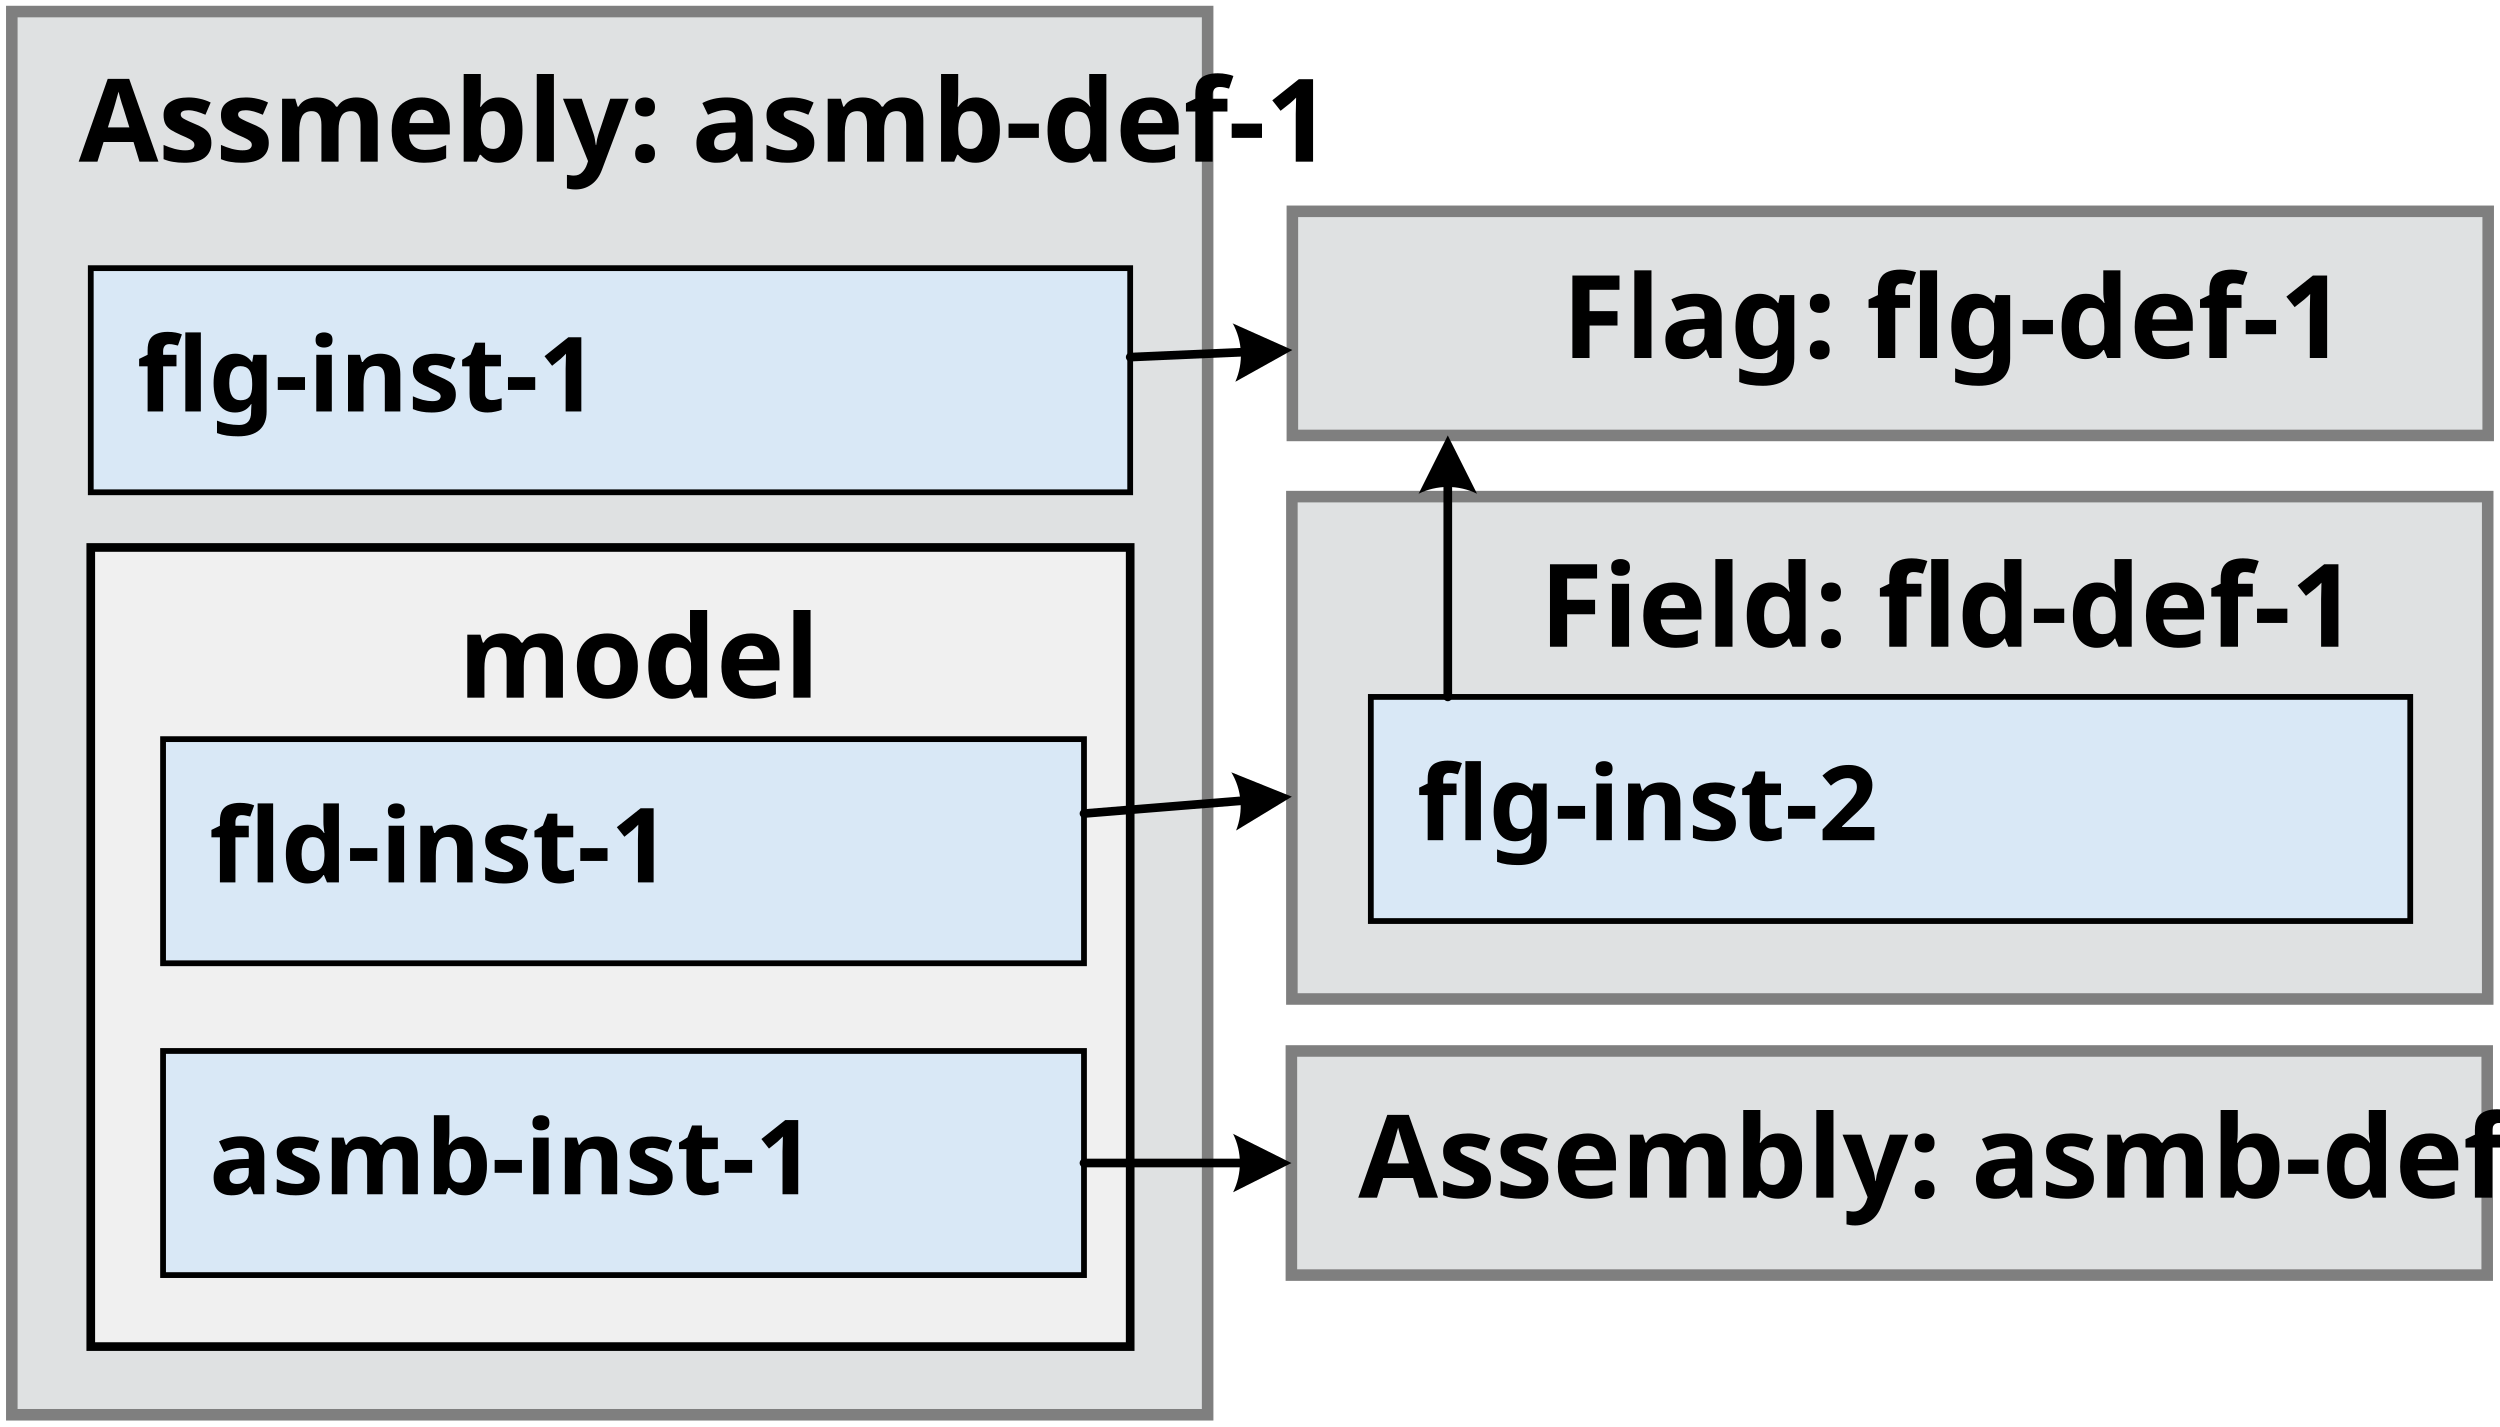
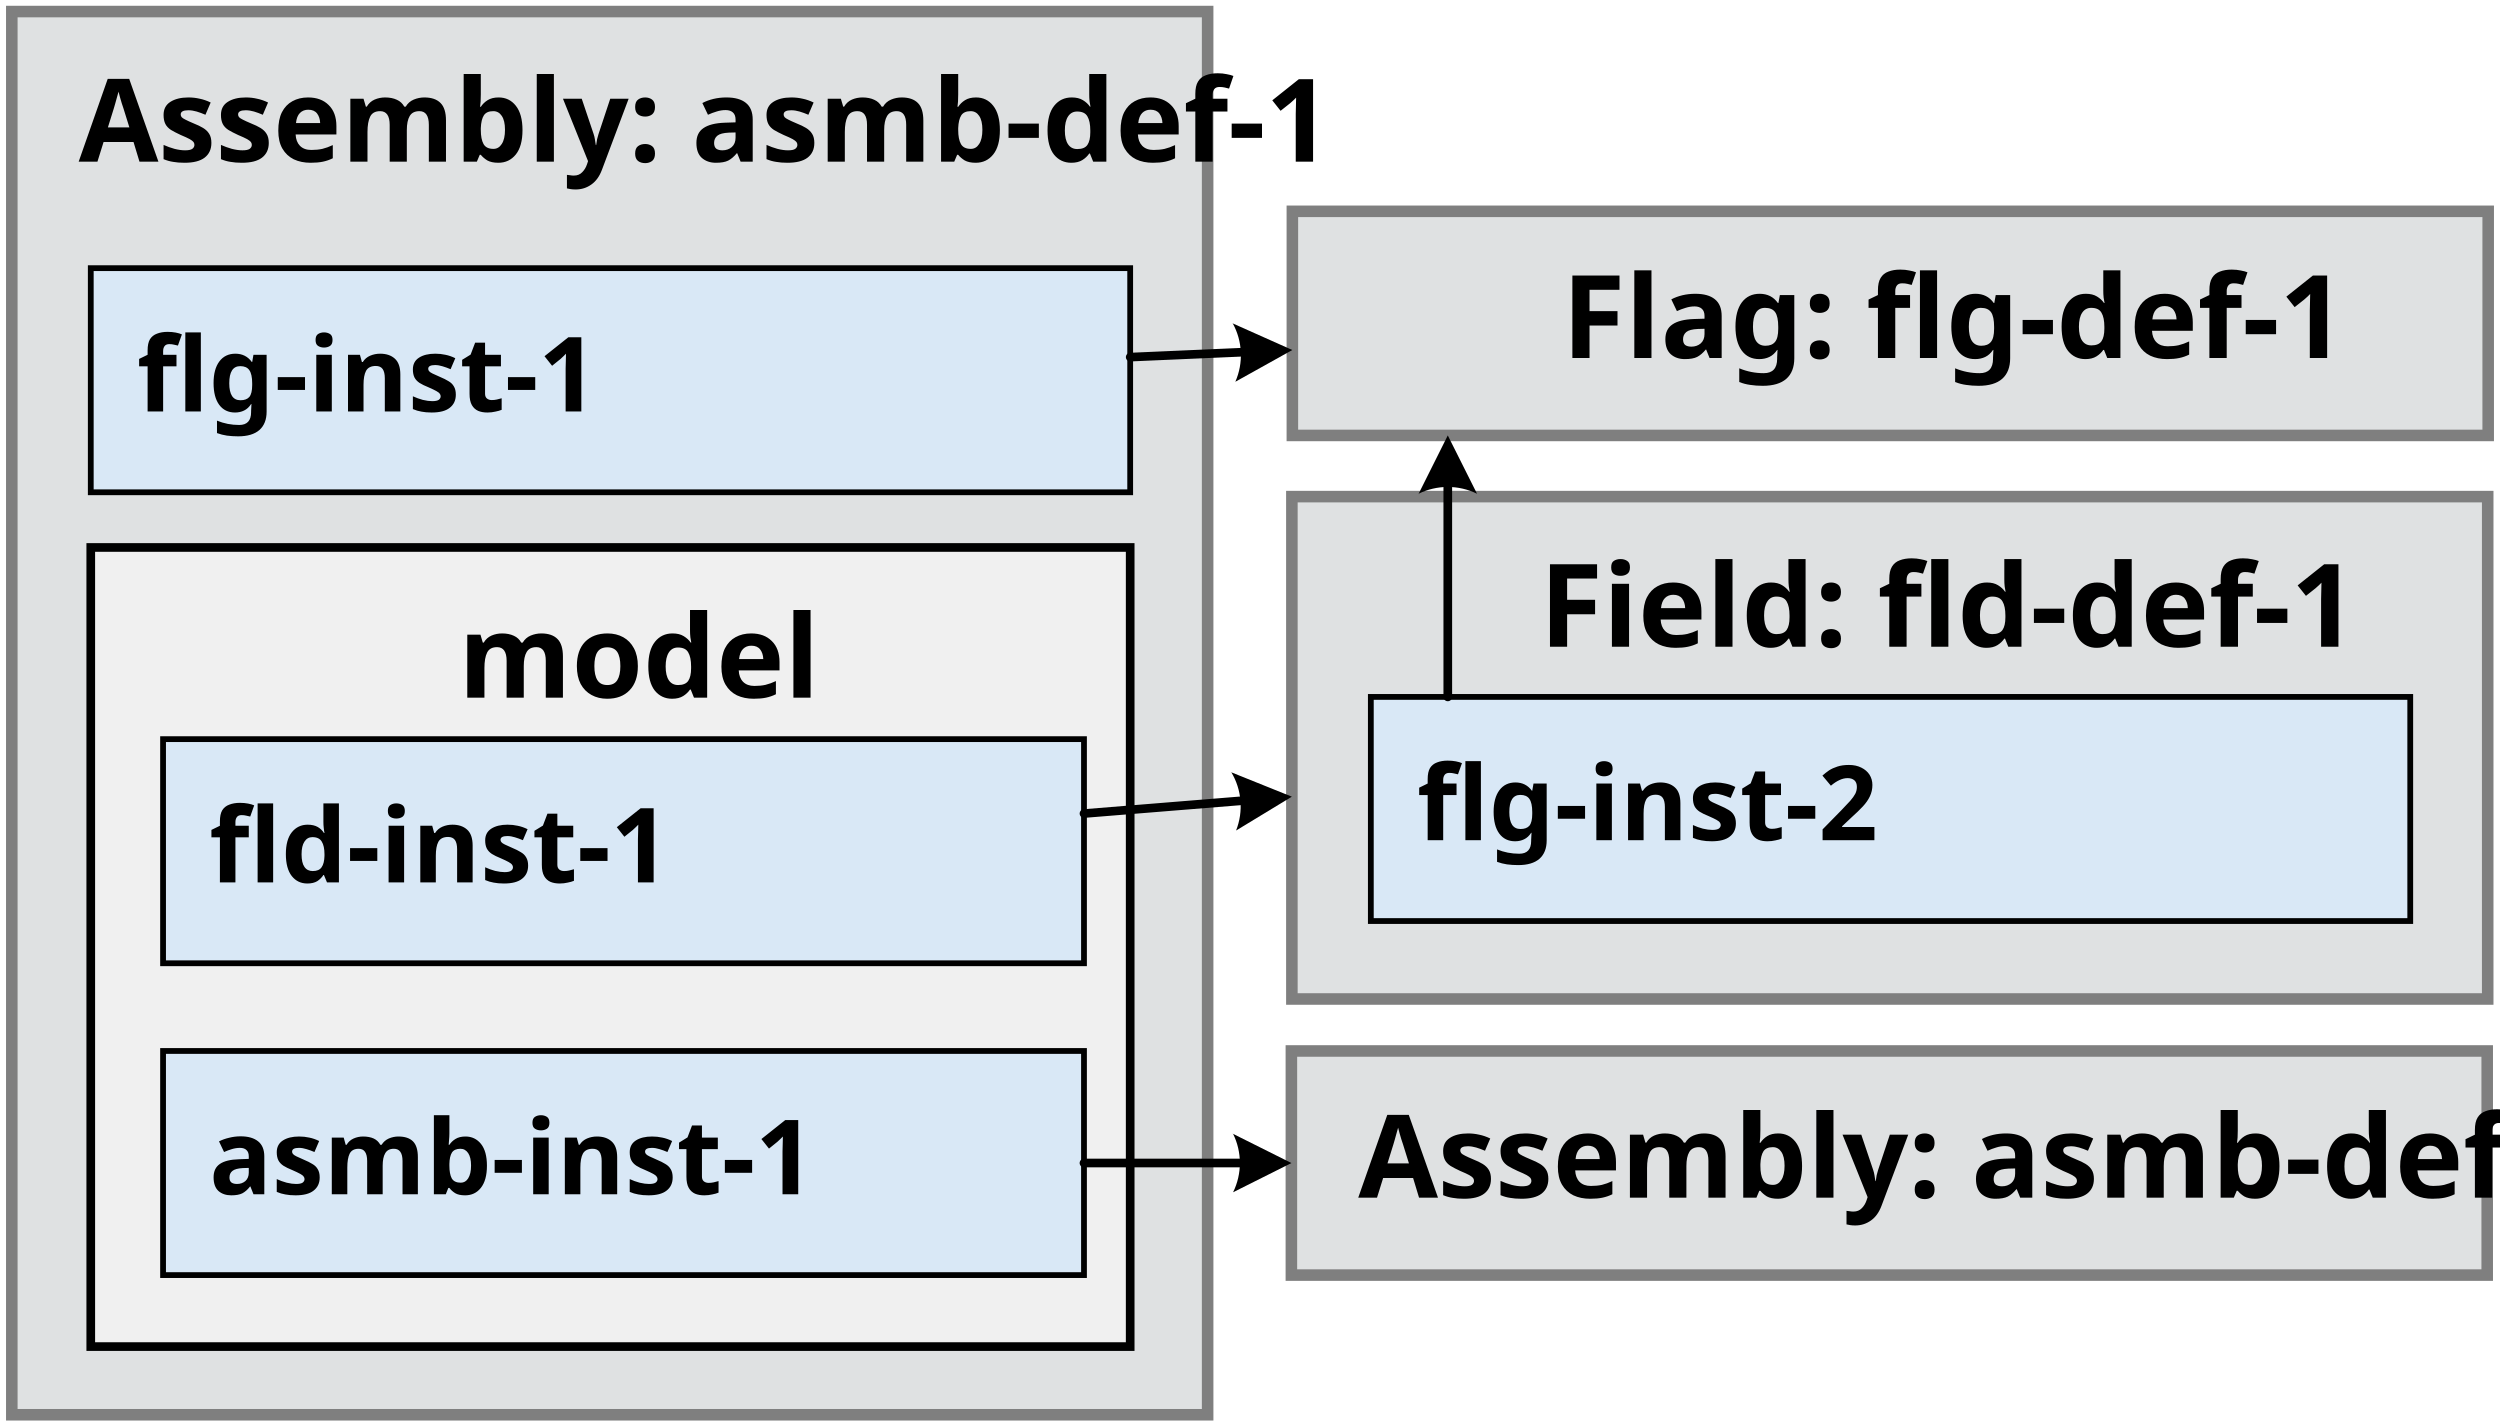
<svg xmlns="http://www.w3.org/2000/svg" xmlns:xlink="http://www.w3.org/1999/xlink" width="3.006in" height="1.715in" viewBox="0 0 216.422 123.5" xml:space="preserve" color-interpolation-filters="sRGB" class="st8">
  <style type="text/css">
	
		.st1 {fill:#dfe1e2;stroke:#7f7f7f;stroke-width:1}
		.st2 {fill:#000000;font-family:Calibri;font-size:0.833em;font-weight:bold}
		.st3 {fill:#d9e8f6;stroke:#000000;stroke-width:0.5}
		.st4 {fill:#000000;font-family:Calibri;font-size:0.75em;font-weight:bold}
		.st5 {fill:#f0f0f0;stroke:#000000;stroke-width:0.75}
		.st6 {marker-end:url(#mrkr5-33);stroke:#000000;stroke-linecap:round;stroke-linejoin:round;stroke-width:0.75}
		.st7 {fill:#000000;fill-opacity:1;stroke:#000000;stroke-opacity:1;stroke-width:0.294}
		.st8 {fill:none;fill-rule:evenodd;font-size:12px;overflow:visible;stroke-linecap:square;stroke-miterlimit:3}
	
	</style>
  <defs id="Markers">
    <g id="lend5">
      <path d="M 2 1 L 0 0 L 1.981 -0.993 C 1.672 -0.365 1.673 0.373 1.985 1 " style="stroke:none" />
    </g>
    <marker id="mrkr5-33" class="st7" refX="-5.95" orient="auto" markerUnits="strokeWidth" overflow="visible">
      <use xlink:href="#lend5" transform="scale(-3.4,-3.4) " />
    </marker>
  </defs>
  <g>
    <g id="shape18-1" transform="translate(1,-1)">
      <rect x="0" y="2" width="103.543" height="121.5" class="st1" />
-       <text x="5.79" y="15" class="st2">Assmebly: asmb-def-1</text>
+       <text x="5.79" y="15" class="st2">Assembly: asmb-def-1</text>
    </g>
    <g id="shape19-4" transform="translate(7.83656,-80.875)">
      <rect x="0" y="104.094" width="90" height="19.406" class="st3" />
      <text x="4" y="116.5" class="st4">flg-inst-1</text>
    </g>
    <g id="shape22-7" transform="translate(7.83656,-6.90344)">
      <rect x="0" y="54.307" width="90" height="69.193" class="st5" />
      <text x="31.82" y="67.31" class="st2">model</text>
    </g>
    <g id="shape20-10" transform="translate(14.0966,-13.0937)">
      <rect x="0" y="104.094" width="79.74" height="19.406" class="st3" />
      <text x="4" y="116.5" class="st4">asmb-inst-1</text>
    </g>
    <g id="shape21-13" transform="translate(14.0966,-40.0937)">
      <rect x="0" y="104.094" width="79.74" height="19.406" class="st3" />
      <text x="4" y="116.5" class="st4">fld-inst-1</text>
    </g>
    <g id="shape25-16" transform="translate(111.837,-37)">
      <rect x="0" y="80" width="103.543" height="43.5" class="st1" />
      <text x="21.44" y="93" class="st2">Field: fld-def-1</text>
    </g>
    <g id="shape26-19" transform="translate(118.673,-43.75)">
      <rect x="0" y="104.094" width="90" height="19.406" class="st3" />
      <text x="4" y="116.5" class="st4">flg-inst-2</text>
    </g>
    <g id="shape30-22" transform="translate(111.879,-85.7969)">
      <rect x="0" y="104.094" width="103.543" height="19.406" class="st1" />
      <text x="23.34" y="116.8" class="st2">Flag: flg-def-1</text>
    </g>
    <g id="shape31-25" transform="translate(111.794,-13.0937)">
      <rect x="0" y="104.094" width="103.543" height="19.406" class="st1" />
      <text x="5.79" y="116.8" class="st2">Assembly: asmb-def-2</text>
    </g>
    <g id="shape32-28" transform="translate(93.8152,-13.7969)">
      <path d="M0.02 114.5 L13.52 114.5" class="st6" />
    </g>
    <g id="shape33-34" transform="translate(93.8366,-44.7875)">
      <path d="M0 115.23 L13.55 114.13" class="st6" />
    </g>
    <g id="shape34-39" transform="translate(95.858,-83.8887)">
      <path d="M1.98 114.81 L11.56 114.39" class="st6" />
    </g>
    <g id="shape35-44" transform="translate(116.337,-63.1563)">
      <path d="M9 123.5 L9 105.32" class="st6" />
    </g>
  </g>
</svg>
